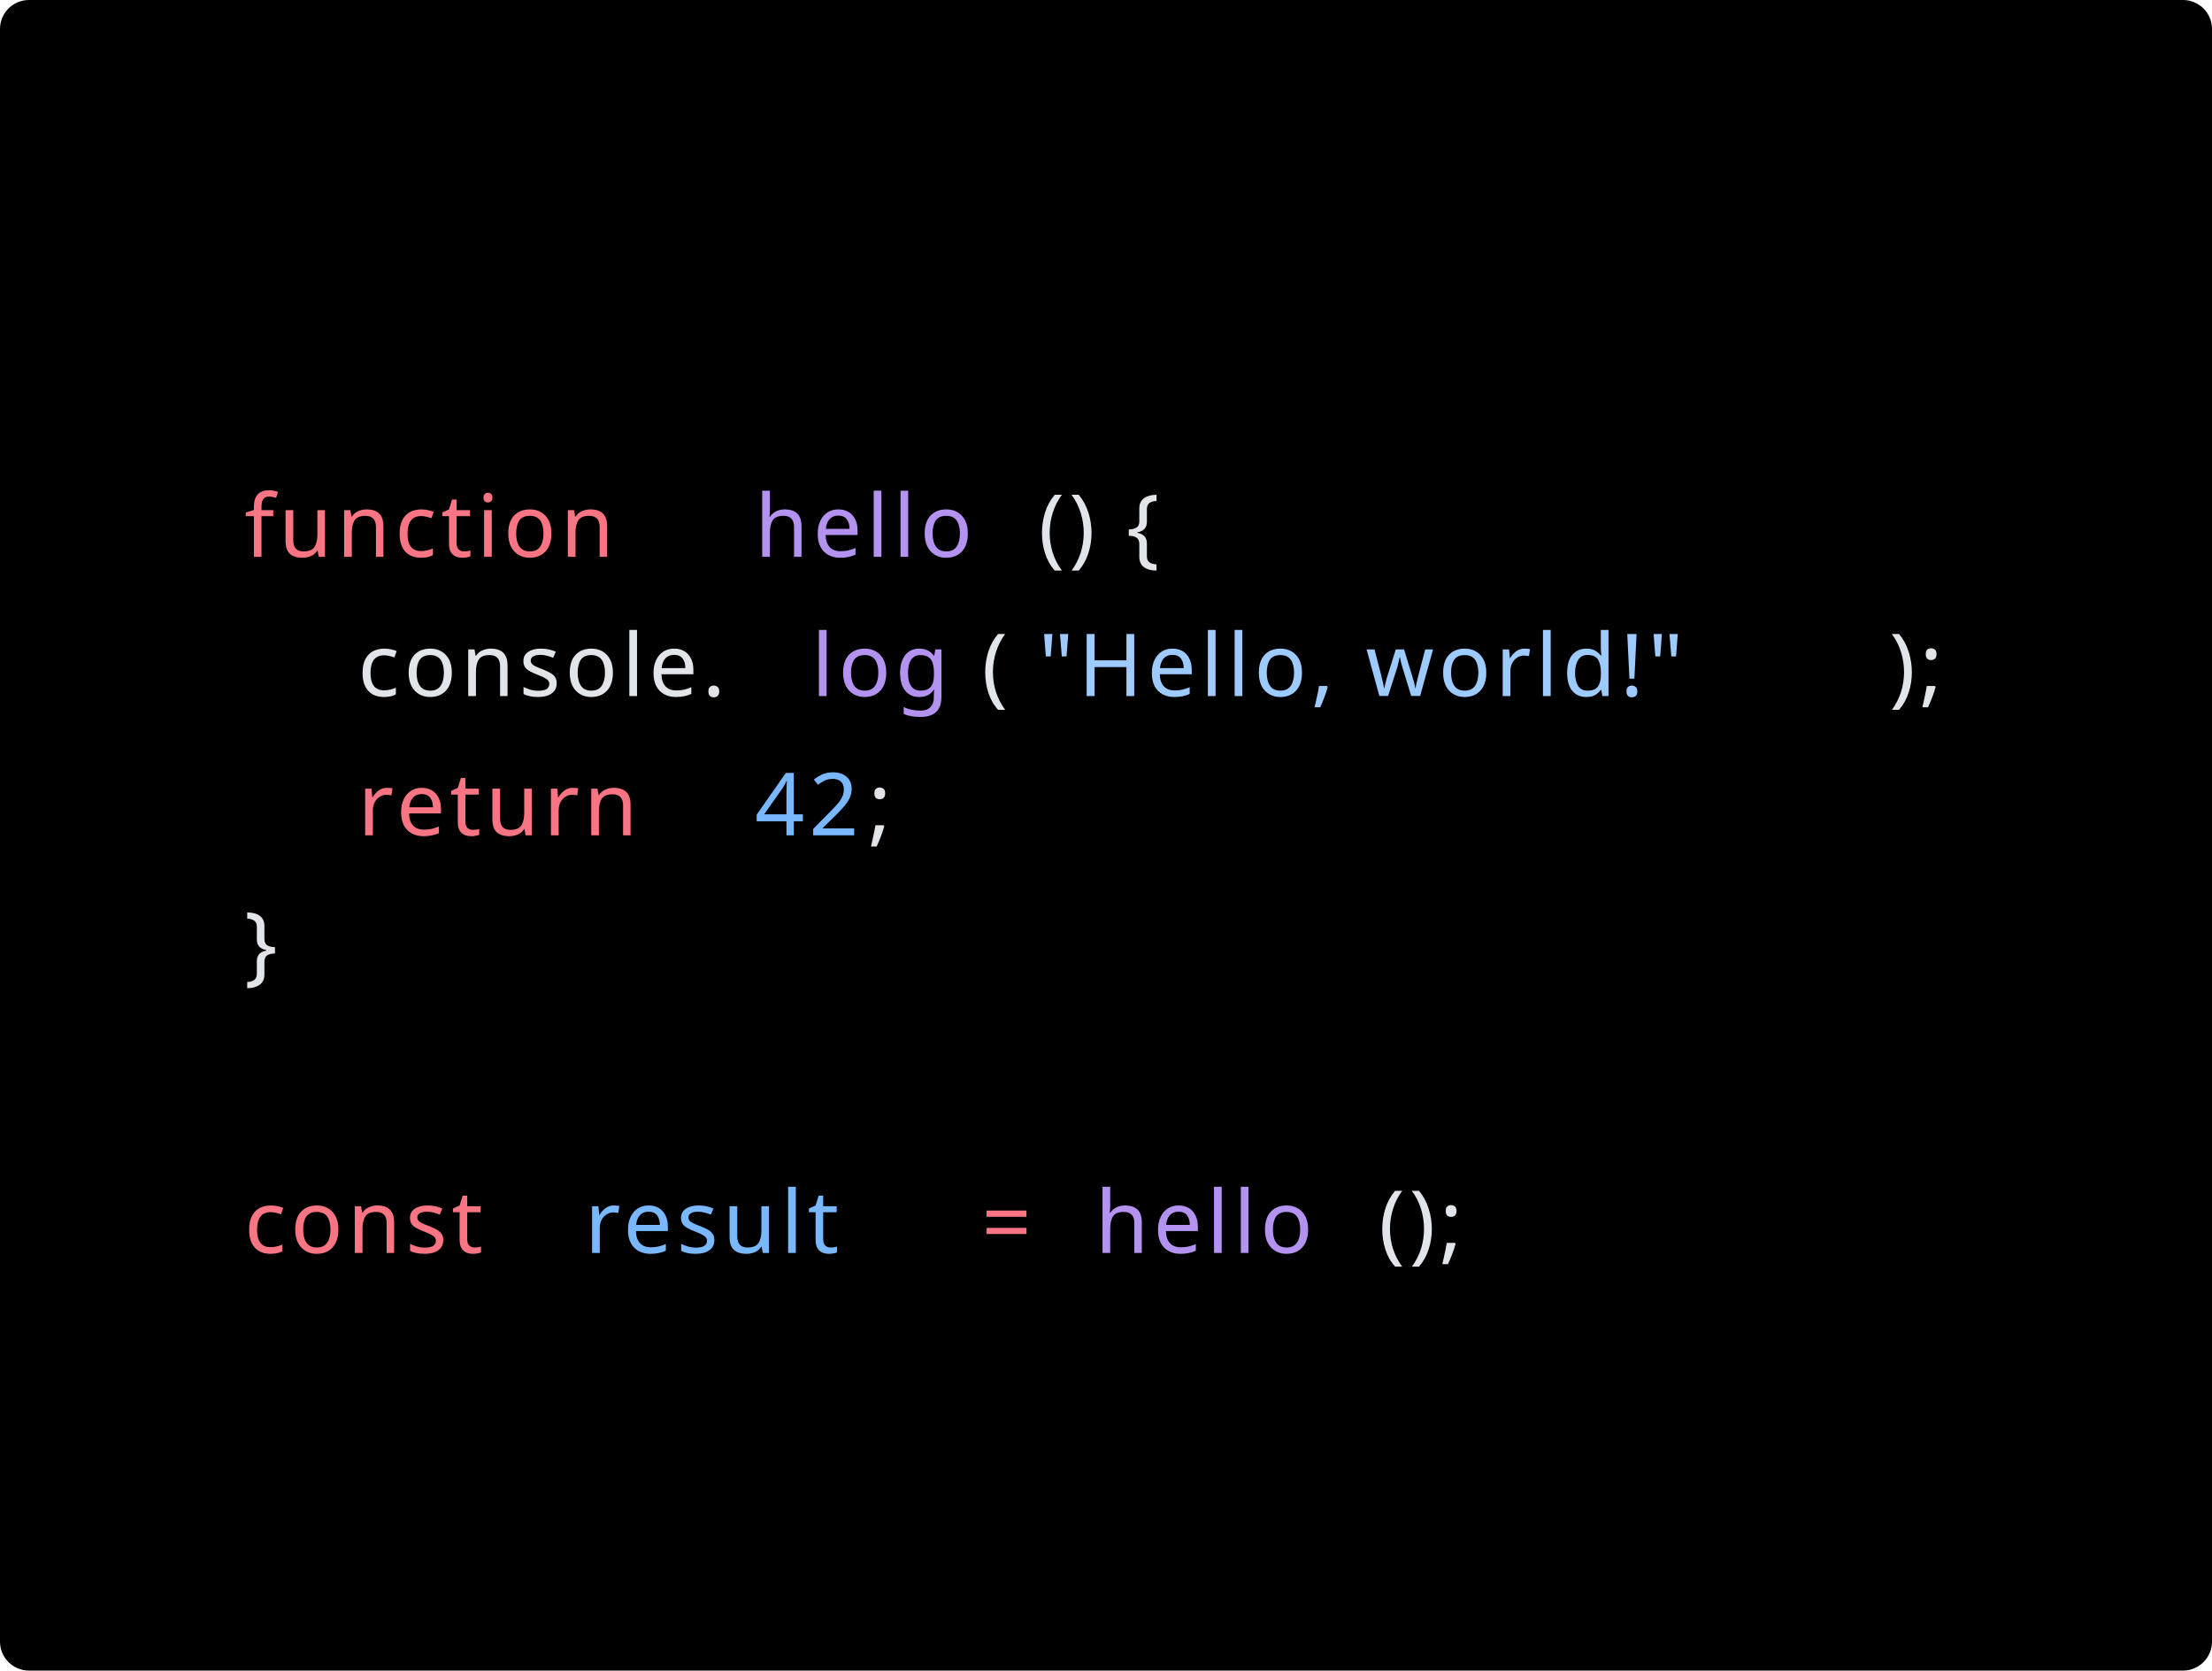
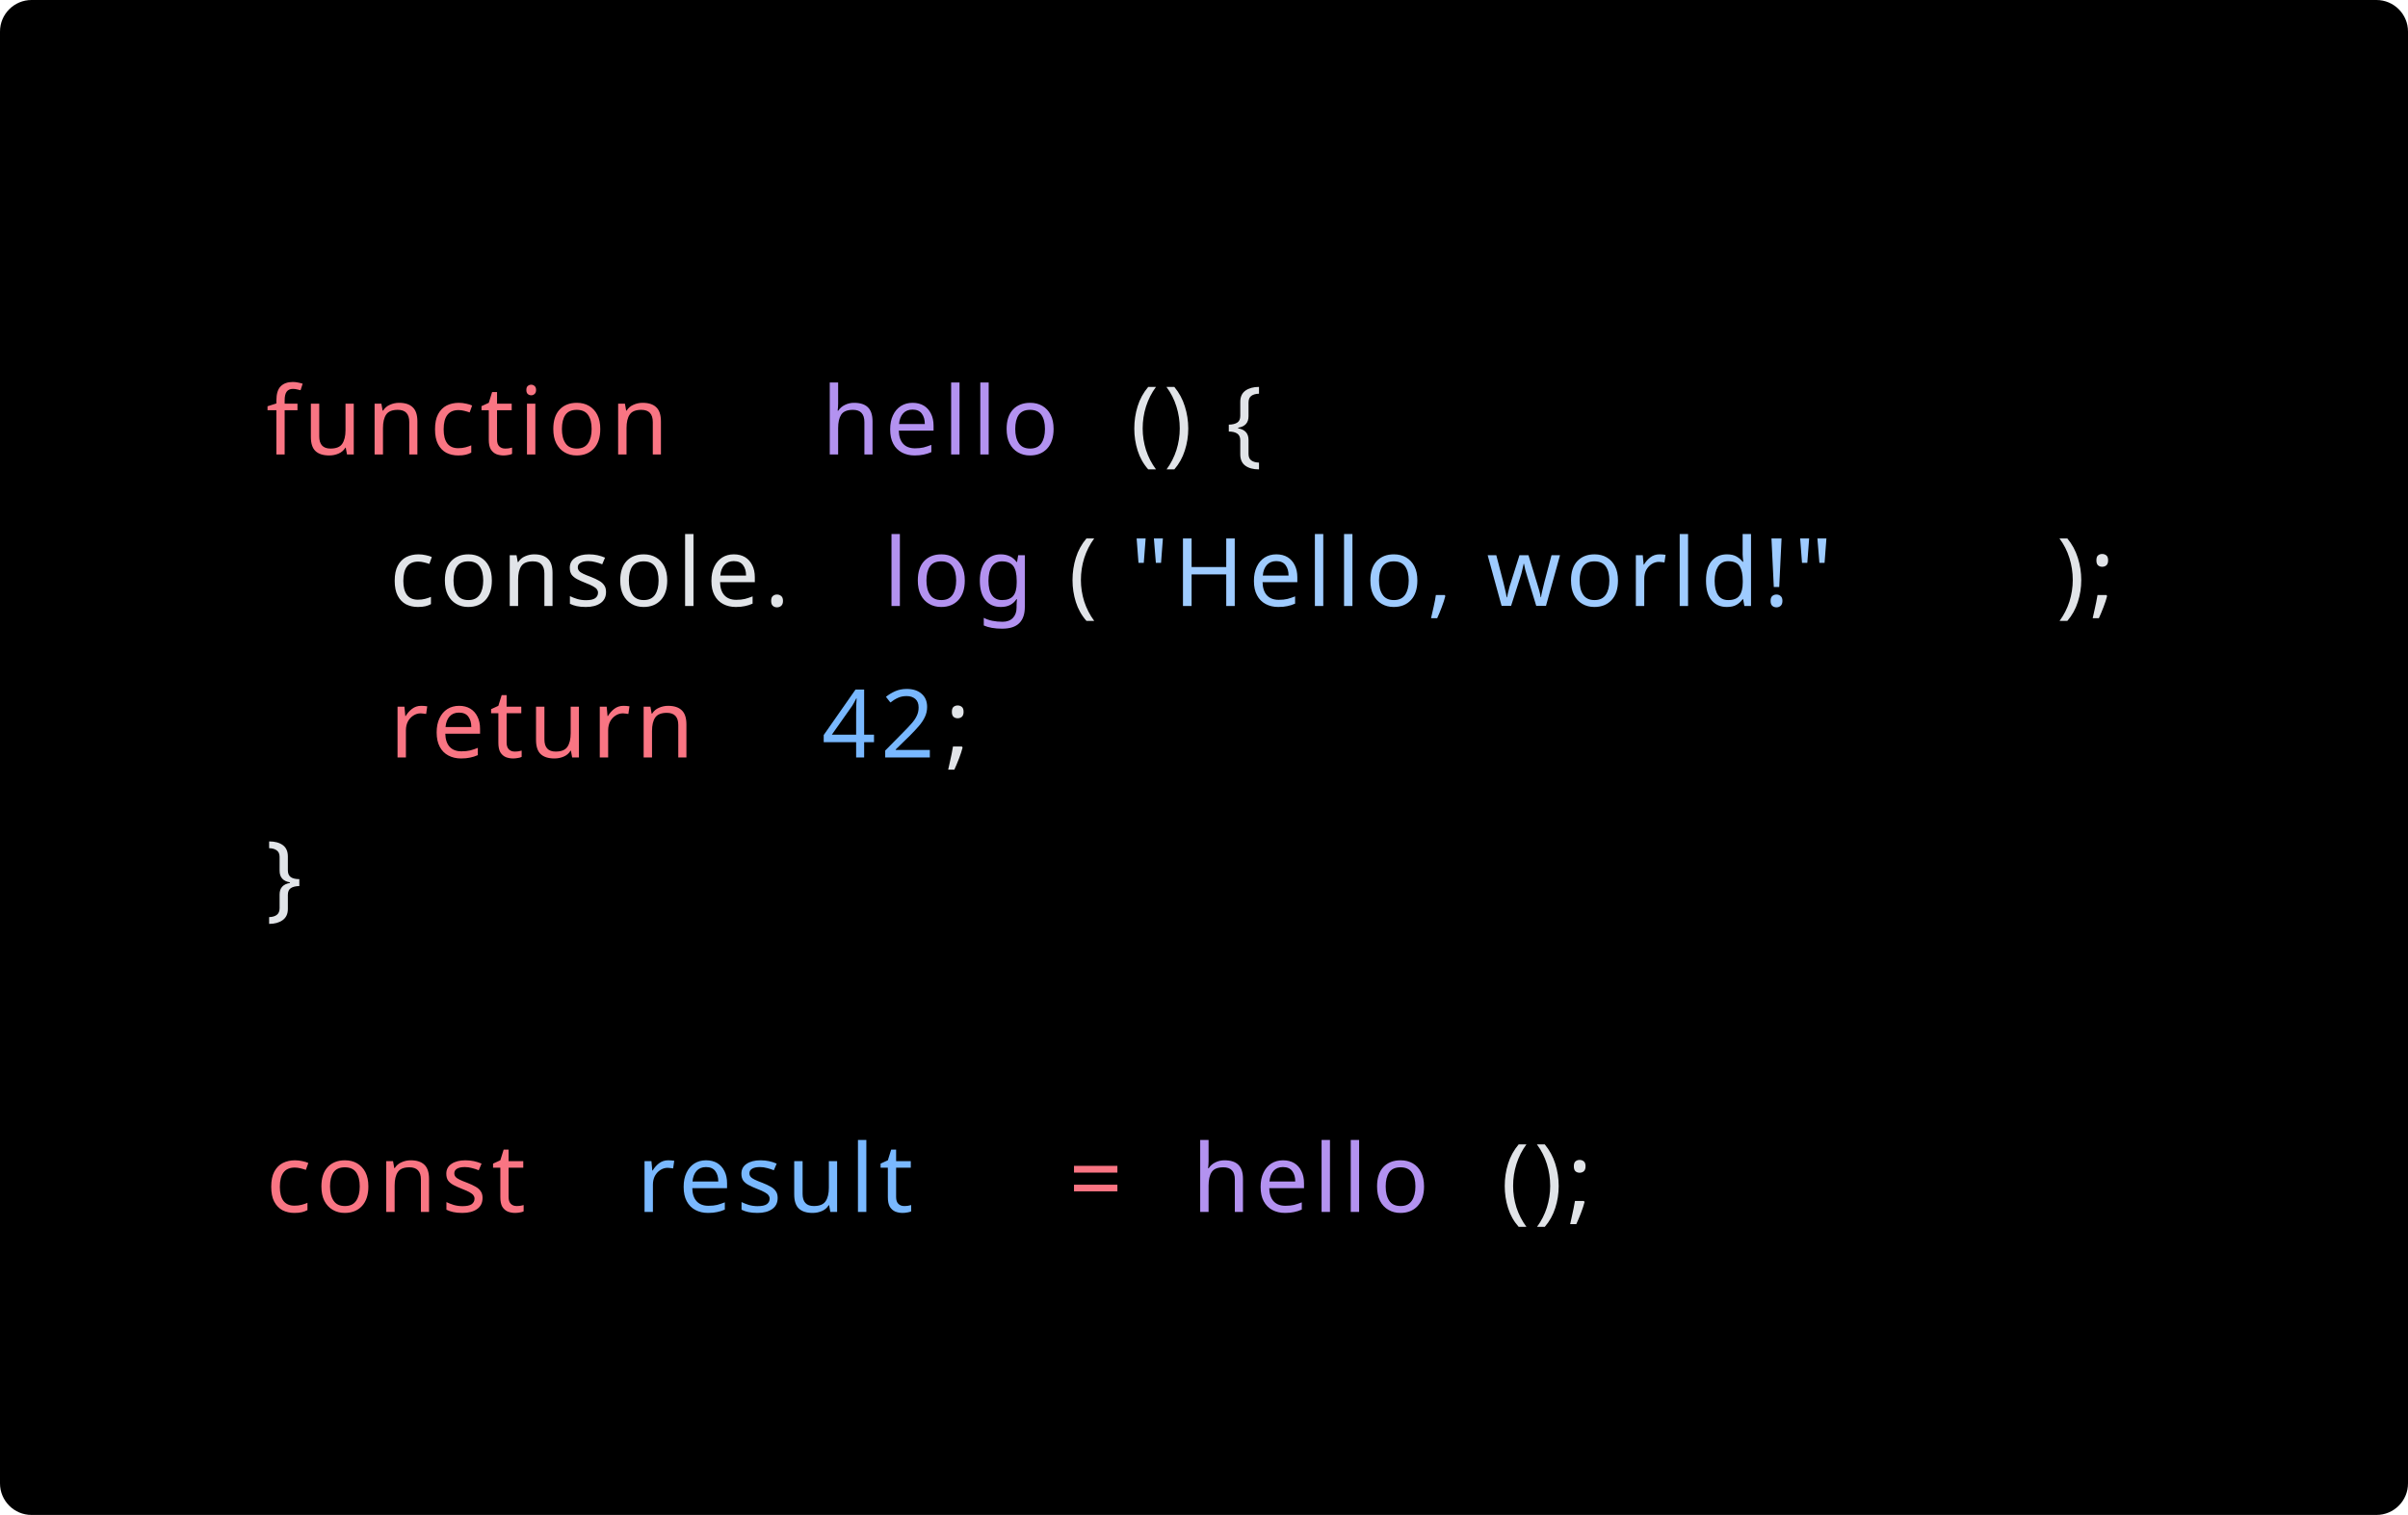
- <svg xmlns="http://www.w3.org/2000/svg" viewBox="0 0 305.16 230.4" width="305.16" height="230.4">
-   <rect id="bg" fill="#000" width="305.16" height="230.4" rx="4" />
-   <g id="tokens" transform="translate(33.71484, 38.4)">
+ <svg xmlns="http://www.w3.org/2000/svg" viewBox="0 0 305.16 192" width="305.16" height="192">
+   <rect id="bg" fill="#000" width="305.16" height="192" rx="4" />
+   <g id="tokens" transform="translate(33.71484, 19.2)">
    <text font-family="Menlo" font-size="12" y="38.4" letter-spacing="0.6px">
      <tspan x="0" fill="#F97583">function</tspan>
      <tspan x="62.597" fill="#E1E4E8"> </tspan>
      <tspan x="70.421" fill="#B392F0">hello</tspan>
      <tspan x="109.545" fill="#E1E4E8">() {</tspan>
    </text>
    <text font-family="Menlo" font-size="12" y="57.6" letter-spacing="0.6px">
      <tspan x="0" fill="#E1E4E8">  </tspan>
      <tspan x="15.649" fill="#E1E4E8">console.</tspan>
      <tspan x="78.246" fill="#B392F0">log</tspan>
      <tspan x="101.72" fill="#E1E4E8">(</tspan>
      <tspan x="109.545" fill="#9ECBFF">"Hello, world!"</tspan>
      <tspan x="226.914" fill="#E1E4E8">);</tspan>
    </text>
    <text font-family="Menlo" font-size="12" y="76.8" letter-spacing="0.6px">
      <tspan x="0" fill="#E1E4E8">  </tspan>
      <tspan x="15.649" fill="#F97583">return</tspan>
      <tspan x="62.597" fill="#E1E4E8"> </tspan>
      <tspan x="70.421" fill="#79B8FF">42</tspan>
      <tspan x="86.071" fill="#E1E4E8">;</tspan>
    </text>
    <text font-family="Menlo" font-size="12" y="96" letter-spacing="0.6px">
      <tspan x="0" fill="#E1E4E8">}</tspan>
    </text>
    <text font-family="Menlo" font-size="12" y="134.4" letter-spacing="0.6px">
      <tspan x="0" fill="#F97583">const</tspan>
      <tspan x="39.123" fill="#E1E4E8"> </tspan>
      <tspan x="46.948" fill="#79B8FF">result</tspan>
      <tspan x="93.895" fill="#E1E4E8"> </tspan>
      <tspan x="101.72" fill="#F97583">=</tspan>
      <tspan x="109.545" fill="#E1E4E8"> </tspan>
      <tspan x="117.369" fill="#B392F0">hello</tspan>
      <tspan x="156.492" fill="#E1E4E8">();</tspan>
    </text>
  </g>
</svg>
